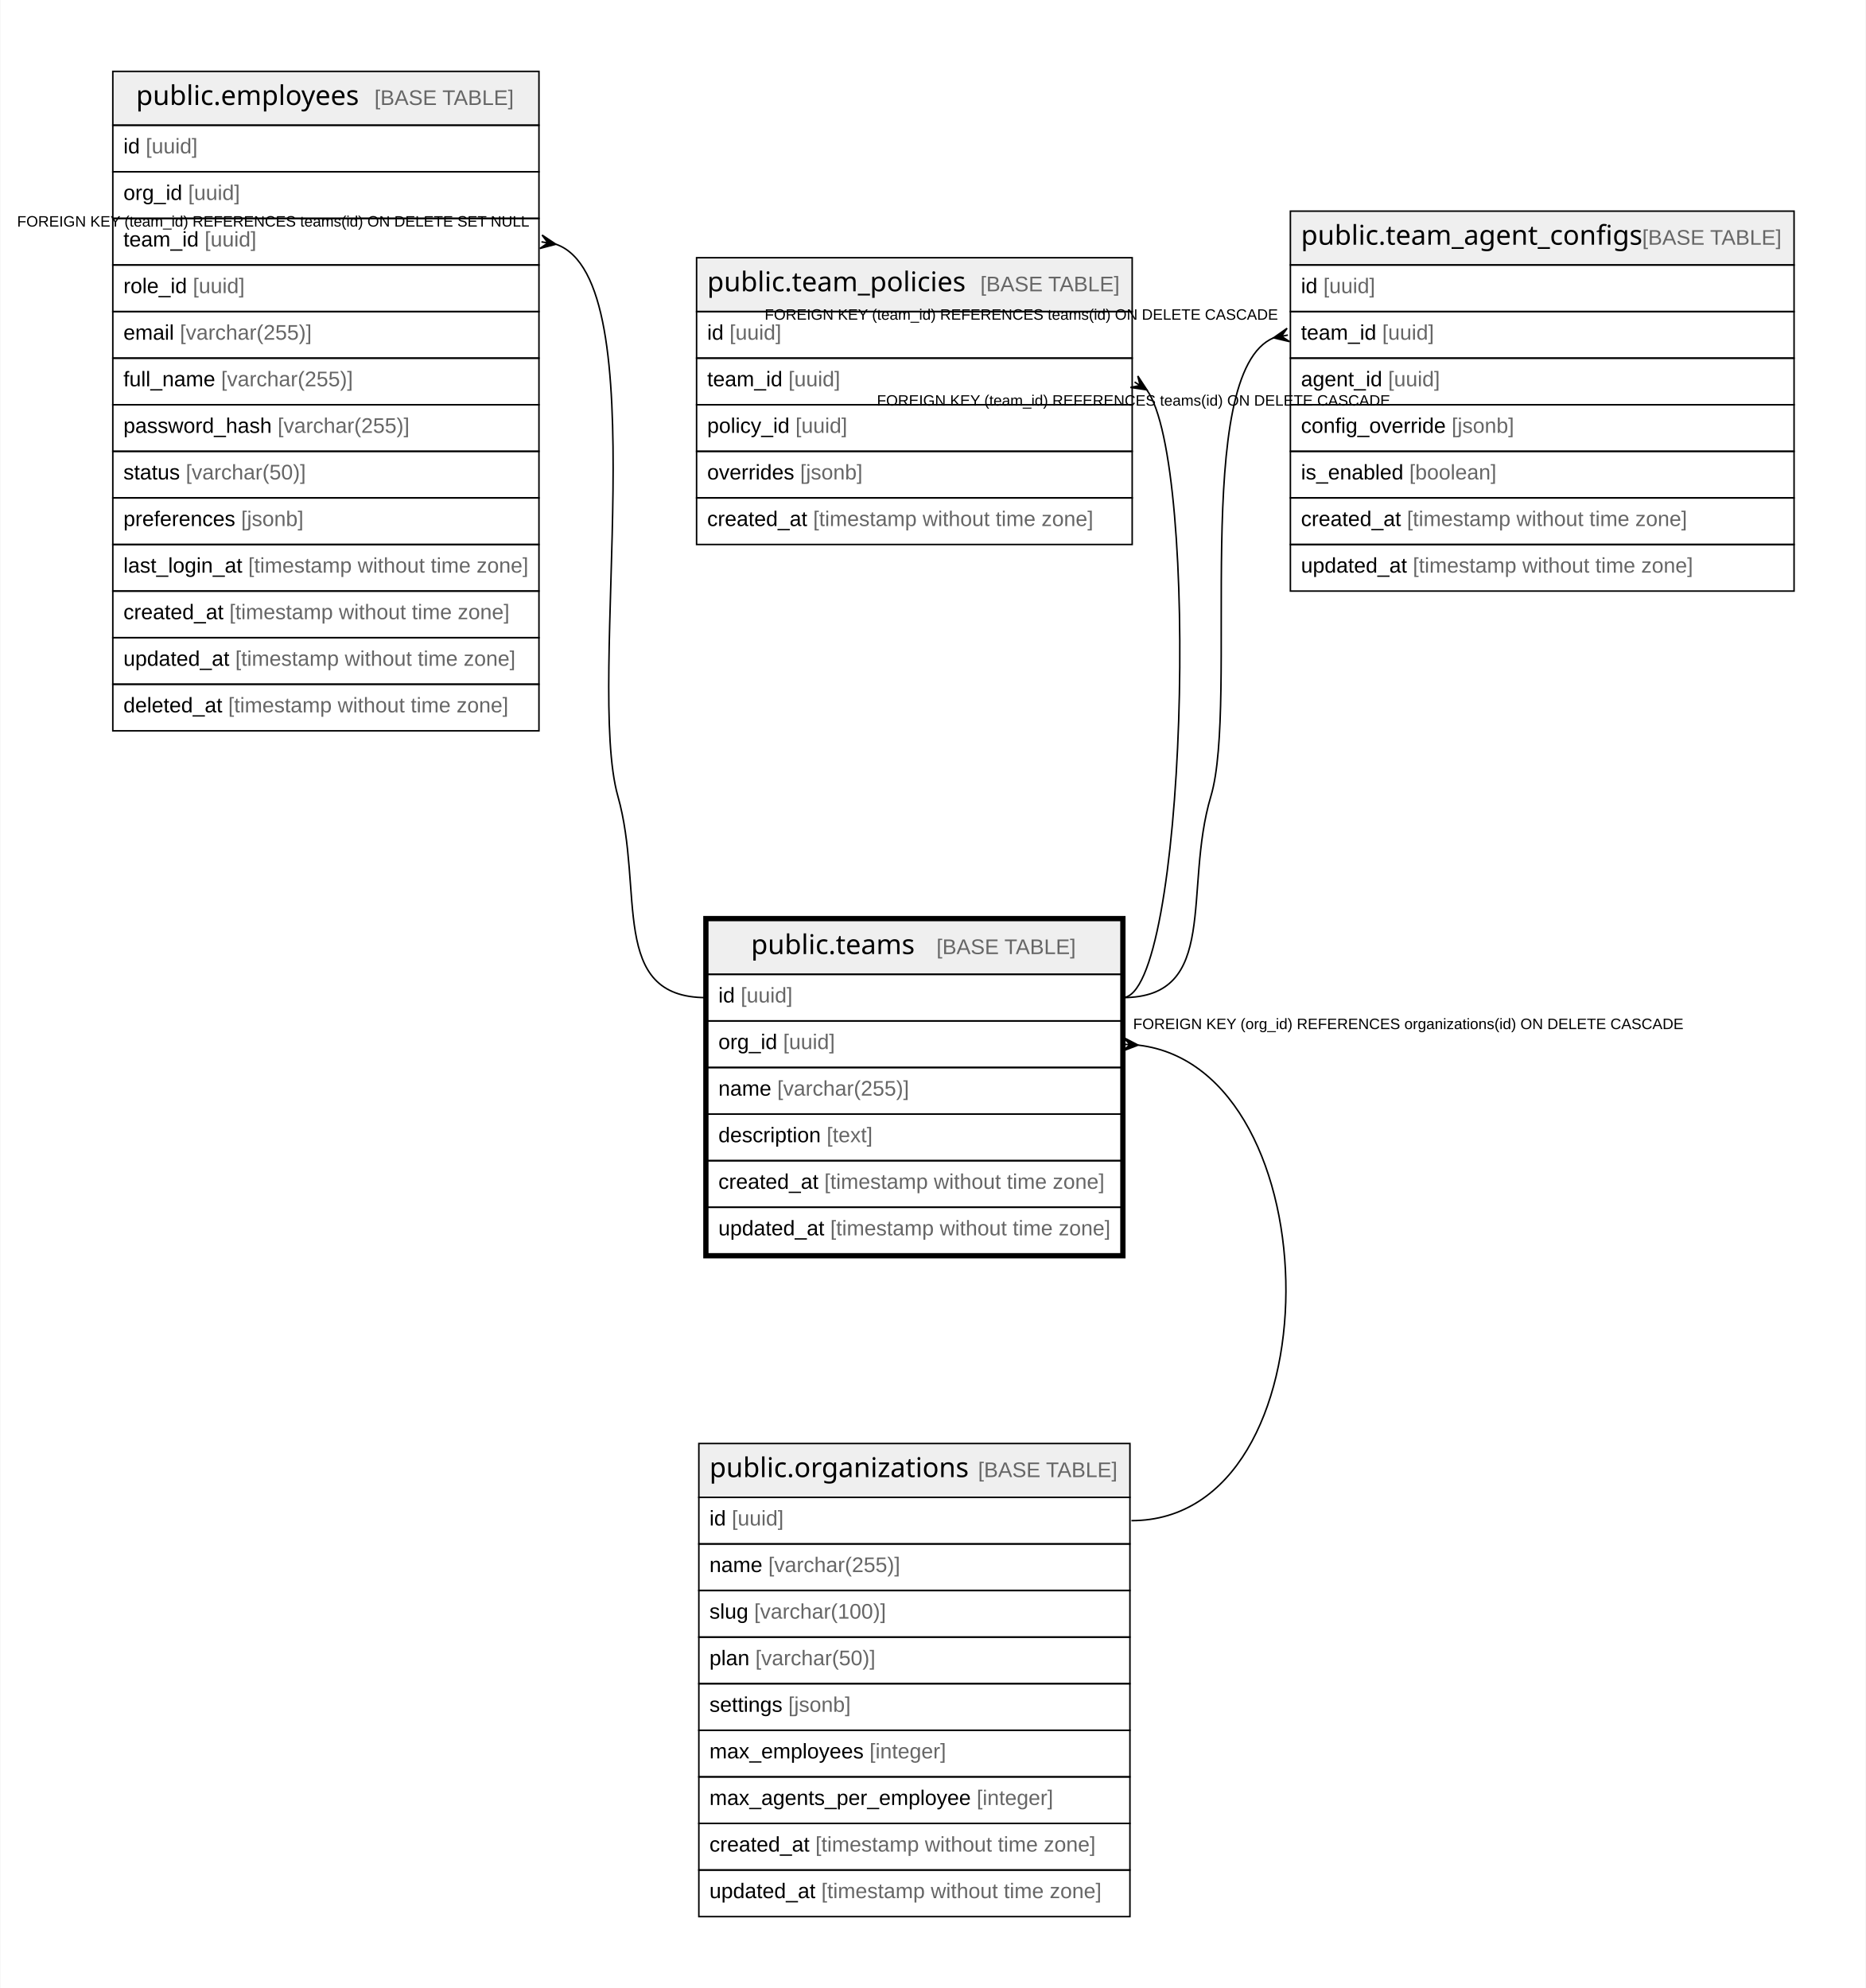
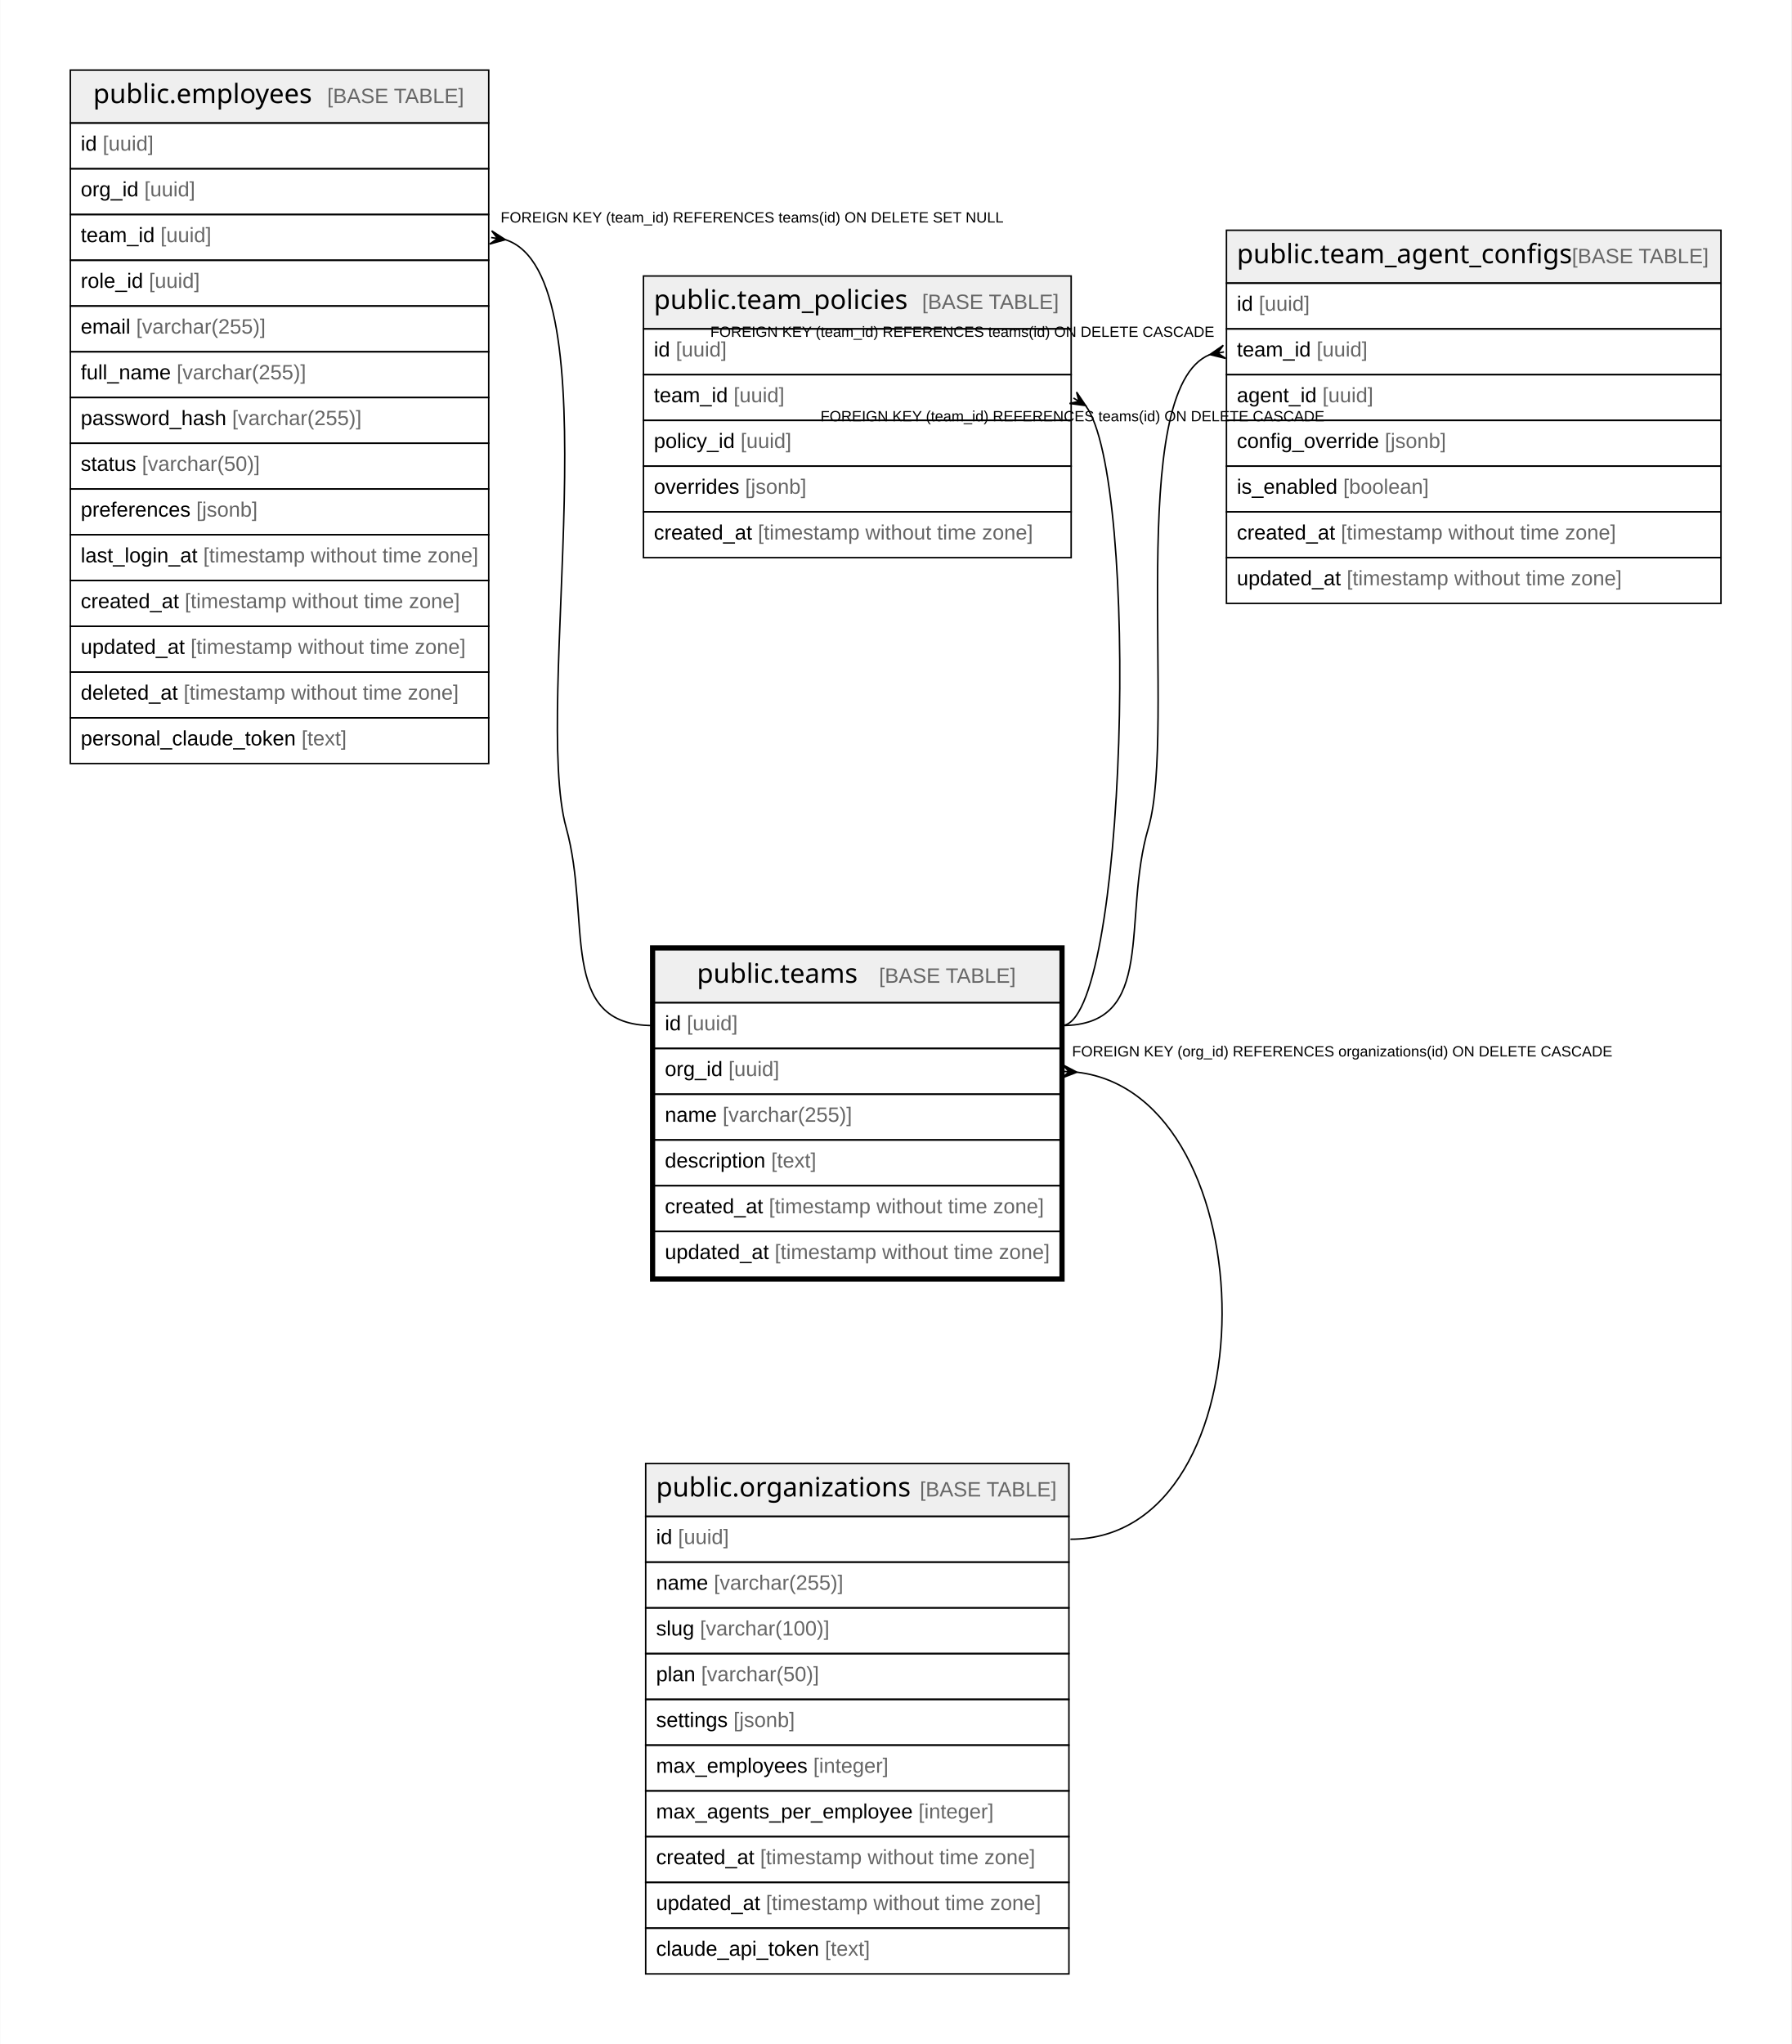
- <svg xmlns="http://www.w3.org/2000/svg" width="1233pt" height="1314pt" viewBox="0.00 0.00 1232.79 1314.40">
-   <g id="graph0" class="graph" transform="scale(1 1) rotate(0) translate(4 1310.4)">
-     <polygon fill="white" stroke="none" points="-4,4 -4,-1310.4 1228.79,-1310.4 1228.79,4 -4,4" />
+ <svg xmlns="http://www.w3.org/2000/svg" width="1206pt" height="1376pt" viewBox="0.00 0.00 1205.71 1376.00">
+   <g id="graph0" class="graph" transform="scale(1 1) rotate(0) translate(4 1372)">
+     <polygon fill="white" stroke="none" points="-4,4 -4,-1372 1201.71,-1372 1201.71,4 -4,4" />
    <g id="node1" class="node">
-       <polygon fill="#efefef" stroke="none" points="463.55,-666.2 463.55,-701.8 736.69,-701.8 736.69,-666.2 463.55,-666.2" />
-       <polygon fill="none" stroke="black" points="463.55,-666.2 463.55,-701.8 736.69,-701.8 736.69,-666.2 463.55,-666.2" />
-       <text text-anchor="start" x="492.14" y="-679.6" font-family="Arial Bold" font-size="18.00">public.teams</text>
-       <text text-anchor="start" x="583.61" y="-679.6" font-family="Arial" font-size="14.00">    </text>
-       <text text-anchor="start" x="614.73" y="-679.6" font-family="Arial" font-size="14.00" fill="#666666">[BASE TABLE]</text>
-       <polygon fill="none" stroke="black" points="463.55,-635.4 463.55,-666.2 736.69,-666.2 736.69,-635.4 463.55,-635.4" />
-       <text text-anchor="start" x="470.55" y="-647.6" font-family="Arial" font-size="14.00">id </text>
-       <text text-anchor="start" x="485.33" y="-647.6" font-family="Arial" font-size="14.00" fill="#666666">[uuid]</text>
-       <polygon fill="none" stroke="black" points="463.55,-604.6 463.55,-635.4 736.69,-635.4 736.69,-604.6 463.55,-604.6" />
-       <text text-anchor="start" x="470.55" y="-616.8" font-family="Arial" font-size="14.00">org_id </text>
-       <text text-anchor="start" x="513.36" y="-616.8" font-family="Arial" font-size="14.00" fill="#666666">[uuid]</text>
-       <polygon fill="none" stroke="black" points="463.55,-573.8 463.55,-604.6 736.69,-604.6 736.69,-573.8 463.55,-573.8" />
-       <text text-anchor="start" x="470.55" y="-586" font-family="Arial" font-size="14.00">name </text>
-       <text text-anchor="start" x="509.46" y="-586" font-family="Arial" font-size="14.00" fill="#666666">[varchar(255)]</text>
-       <polygon fill="none" stroke="black" points="463.55,-543 463.55,-573.8 736.69,-573.8 736.69,-543 463.55,-543" />
-       <text text-anchor="start" x="470.55" y="-555.2" font-family="Arial" font-size="14.00">description </text>
-       <text text-anchor="start" x="542.14" y="-555.2" font-family="Arial" font-size="14.00" fill="#666666">[text]</text>
-       <polygon fill="none" stroke="black" points="463.55,-512.2 463.55,-543 736.69,-543 736.69,-512.2 463.55,-512.2" />
-       <text text-anchor="start" x="470.55" y="-524.4" font-family="Arial" font-size="14.00">created_at </text>
-       <text text-anchor="start" x="540.6" y="-524.4" font-family="Arial" font-size="14.00" fill="#666666">[timestamp without time zone]</text>
-       <polygon fill="none" stroke="black" points="463.55,-481.4 463.55,-512.2 736.69,-512.2 736.69,-481.4 463.55,-481.4" />
-       <text text-anchor="start" x="470.55" y="-493.6" font-family="Arial" font-size="14.00">updated_at </text>
-       <text text-anchor="start" x="544.51" y="-493.6" font-family="Arial" font-size="14.00" fill="#666666">[timestamp without time zone]</text>
-       <polygon fill="none" stroke="black" stroke-width="3" points="462.05,-479.9 462.05,-703.3 738.19,-703.3 738.19,-479.9 462.05,-479.9" />
+       <polygon fill="#efefef" stroke="none" points="436.47,-697 436.47,-732.6 709.62,-732.6 709.62,-697 436.47,-697" />
+       <polygon fill="none" stroke="black" points="436.47,-697 436.47,-732.6 709.62,-732.6 709.62,-697 436.47,-697" />
+       <text text-anchor="start" x="465.06" y="-710.4" font-family="Arial Bold" font-size="18.00">public.teams</text>
+       <text text-anchor="start" x="556.54" y="-710.4" font-family="Arial" font-size="14.00">    </text>
+       <text text-anchor="start" x="587.66" y="-710.4" font-family="Arial" font-size="14.00" fill="#666666">[BASE TABLE]</text>
+       <polygon fill="none" stroke="black" points="436.47,-666.2 436.47,-697 709.62,-697 709.62,-666.2 436.47,-666.2" />
+       <text text-anchor="start" x="443.47" y="-678.4" font-family="Arial" font-size="14.00">id </text>
+       <text text-anchor="start" x="458.26" y="-678.4" font-family="Arial" font-size="14.00" fill="#666666">[uuid]</text>
+       <polygon fill="none" stroke="black" points="436.47,-635.4 436.47,-666.2 709.62,-666.2 709.62,-635.4 436.47,-635.4" />
+       <text text-anchor="start" x="443.47" y="-647.6" font-family="Arial" font-size="14.00">org_id </text>
+       <text text-anchor="start" x="486.28" y="-647.6" font-family="Arial" font-size="14.00" fill="#666666">[uuid]</text>
+       <polygon fill="none" stroke="black" points="436.47,-604.6 436.47,-635.4 709.62,-635.4 709.62,-604.6 436.47,-604.6" />
+       <text text-anchor="start" x="443.47" y="-616.8" font-family="Arial" font-size="14.00">name </text>
+       <text text-anchor="start" x="482.38" y="-616.8" font-family="Arial" font-size="14.00" fill="#666666">[varchar(255)]</text>
+       <polygon fill="none" stroke="black" points="436.47,-573.8 436.47,-604.6 709.62,-604.6 709.62,-573.8 436.47,-573.8" />
+       <text text-anchor="start" x="443.47" y="-586" font-family="Arial" font-size="14.00">description </text>
+       <text text-anchor="start" x="515.07" y="-586" font-family="Arial" font-size="14.00" fill="#666666">[text]</text>
+       <polygon fill="none" stroke="black" points="436.47,-543 436.47,-573.8 709.62,-573.8 709.62,-543 436.47,-543" />
+       <text text-anchor="start" x="443.47" y="-555.2" font-family="Arial" font-size="14.00">created_at </text>
+       <text text-anchor="start" x="513.52" y="-555.2" font-family="Arial" font-size="14.00" fill="#666666">[timestamp without time zone]</text>
+       <polygon fill="none" stroke="black" points="436.47,-512.2 436.47,-543 709.62,-543 709.62,-512.2 436.47,-512.2" />
+       <text text-anchor="start" x="443.47" y="-524.4" font-family="Arial" font-size="14.00">updated_at </text>
+       <text text-anchor="start" x="517.43" y="-524.4" font-family="Arial" font-size="14.00" fill="#666666">[timestamp without time zone]</text>
+       <polygon fill="none" stroke="black" stroke-width="3" points="434.97,-510.7 434.97,-734.1 711.12,-734.1 711.12,-510.7 434.97,-510.7" />
    </g>
    <g id="node5" class="node">
-       <polygon fill="#efefef" stroke="none" points="457.65,-320.4 457.65,-356 742.6,-356 742.6,-320.4 457.65,-320.4" />
-       <polygon fill="none" stroke="black" points="457.65,-320.4 457.65,-356 742.6,-356 742.6,-320.4 457.65,-320.4" />
-       <text text-anchor="start" x="464.65" y="-333.8" font-family="Arial Bold" font-size="18.00">public.organizations</text>
-       <text text-anchor="start" x="611.11" y="-333.8" font-family="Arial" font-size="14.00">    </text>
-       <text text-anchor="start" x="642.22" y="-333.8" font-family="Arial" font-size="14.00" fill="#666666">[BASE TABLE]</text>
-       <polygon fill="none" stroke="black" points="457.65,-289.6 457.65,-320.4 742.6,-320.4 742.6,-289.6 457.65,-289.6" />
-       <text text-anchor="start" x="464.65" y="-301.8" font-family="Arial" font-size="14.00">id </text>
-       <text text-anchor="start" x="479.43" y="-301.8" font-family="Arial" font-size="14.00" fill="#666666">[uuid]</text>
-       <polygon fill="none" stroke="black" points="457.65,-258.8 457.65,-289.6 742.6,-289.6 742.6,-258.8 457.65,-258.8" />
-       <text text-anchor="start" x="464.65" y="-271" font-family="Arial" font-size="14.00">name </text>
-       <text text-anchor="start" x="503.56" y="-271" font-family="Arial" font-size="14.00" fill="#666666">[varchar(255)]</text>
-       <polygon fill="none" stroke="black" points="457.65,-228 457.65,-258.8 742.6,-258.8 742.6,-228 457.65,-228" />
-       <text text-anchor="start" x="464.65" y="-240.2" font-family="Arial" font-size="14.00">slug </text>
-       <text text-anchor="start" x="494.22" y="-240.2" font-family="Arial" font-size="14.00" fill="#666666">[varchar(100)]</text>
-       <polygon fill="none" stroke="black" points="457.65,-197.2 457.65,-228 742.6,-228 742.6,-197.2 457.65,-197.2" />
-       <text text-anchor="start" x="464.65" y="-209.4" font-family="Arial" font-size="14.00">plan </text>
-       <text text-anchor="start" x="495" y="-209.4" font-family="Arial" font-size="14.00" fill="#666666">[varchar(50)]</text>
-       <polygon fill="none" stroke="black" points="457.65,-166.4 457.65,-197.2 742.6,-197.2 742.6,-166.4 457.65,-166.4" />
-       <text text-anchor="start" x="464.65" y="-178.6" font-family="Arial" font-size="14.00">settings </text>
-       <text text-anchor="start" x="516.78" y="-178.6" font-family="Arial" font-size="14.00" fill="#666666">[jsonb]</text>
-       <polygon fill="none" stroke="black" points="457.65,-135.6 457.65,-166.4 742.6,-166.4 742.6,-135.6 457.65,-135.6" />
-       <text text-anchor="start" x="464.65" y="-147.8" font-family="Arial" font-size="14.00">max_employees </text>
-       <text text-anchor="start" x="570.47" y="-147.8" font-family="Arial" font-size="14.00" fill="#666666">[integer]</text>
-       <polygon fill="none" stroke="black" points="457.65,-104.8 457.65,-135.6 742.6,-135.6 742.6,-104.8 457.65,-104.8" />
-       <text text-anchor="start" x="464.65" y="-117" font-family="Arial" font-size="14.00">max_agents_per_employee </text>
-       <text text-anchor="start" x="641.31" y="-117" font-family="Arial" font-size="14.00" fill="#666666">[integer]</text>
-       <polygon fill="none" stroke="black" points="457.65,-74 457.65,-104.8 742.6,-104.8 742.6,-74 457.65,-74" />
-       <text text-anchor="start" x="464.65" y="-86.2" font-family="Arial" font-size="14.00">created_at </text>
-       <text text-anchor="start" x="534.69" y="-86.2" font-family="Arial" font-size="14.00" fill="#666666">[timestamp without time zone]</text>
-       <polygon fill="none" stroke="black" points="457.65,-43.2 457.65,-74 742.6,-74 742.6,-43.2 457.65,-43.2" />
-       <text text-anchor="start" x="464.65" y="-55.4" font-family="Arial" font-size="14.00">updated_at </text>
-       <text text-anchor="start" x="538.6" y="-55.4" font-family="Arial" font-size="14.00" fill="#666666">[timestamp without time zone]</text>
+       <polygon fill="#efefef" stroke="none" points="430.57,-351.2 430.57,-386.8 715.52,-386.8 715.52,-351.2 430.57,-351.2" />
+       <polygon fill="none" stroke="black" points="430.57,-351.2 430.57,-386.8 715.52,-386.8 715.52,-351.2 430.57,-351.2" />
+       <text text-anchor="start" x="437.57" y="-364.6" font-family="Arial Bold" font-size="18.00">public.organizations</text>
+       <text text-anchor="start" x="584.03" y="-364.6" font-family="Arial" font-size="14.00">    </text>
+       <text text-anchor="start" x="615.15" y="-364.6" font-family="Arial" font-size="14.00" fill="#666666">[BASE TABLE]</text>
+       <polygon fill="none" stroke="black" points="430.57,-320.4 430.57,-351.2 715.52,-351.2 715.52,-320.4 430.57,-320.4" />
+       <text text-anchor="start" x="437.57" y="-332.6" font-family="Arial" font-size="14.00">id </text>
+       <text text-anchor="start" x="452.36" y="-332.6" font-family="Arial" font-size="14.00" fill="#666666">[uuid]</text>
+       <polygon fill="none" stroke="black" points="430.57,-289.6 430.57,-320.4 715.52,-320.4 715.52,-289.6 430.57,-289.6" />
+       <text text-anchor="start" x="437.57" y="-301.8" font-family="Arial" font-size="14.00">name </text>
+       <text text-anchor="start" x="476.48" y="-301.8" font-family="Arial" font-size="14.00" fill="#666666">[varchar(255)]</text>
+       <polygon fill="none" stroke="black" points="430.57,-258.8 430.57,-289.6 715.52,-289.6 715.52,-258.8 430.57,-258.8" />
+       <text text-anchor="start" x="437.57" y="-271" font-family="Arial" font-size="14.00">slug </text>
+       <text text-anchor="start" x="467.14" y="-271" font-family="Arial" font-size="14.00" fill="#666666">[varchar(100)]</text>
+       <polygon fill="none" stroke="black" points="430.57,-228 430.57,-258.8 715.52,-258.8 715.52,-228 430.57,-228" />
+       <text text-anchor="start" x="437.57" y="-240.2" font-family="Arial" font-size="14.00">plan </text>
+       <text text-anchor="start" x="467.93" y="-240.2" font-family="Arial" font-size="14.00" fill="#666666">[varchar(50)]</text>
+       <polygon fill="none" stroke="black" points="430.57,-197.2 430.57,-228 715.52,-228 715.52,-197.2 430.57,-197.2" />
+       <text text-anchor="start" x="437.57" y="-209.4" font-family="Arial" font-size="14.00">settings </text>
+       <text text-anchor="start" x="489.71" y="-209.4" font-family="Arial" font-size="14.00" fill="#666666">[jsonb]</text>
+       <polygon fill="none" stroke="black" points="430.57,-166.4 430.57,-197.2 715.52,-197.2 715.52,-166.4 430.57,-166.4" />
+       <text text-anchor="start" x="437.57" y="-178.6" font-family="Arial" font-size="14.00">max_employees </text>
+       <text text-anchor="start" x="543.4" y="-178.6" font-family="Arial" font-size="14.00" fill="#666666">[integer]</text>
+       <polygon fill="none" stroke="black" points="430.57,-135.6 430.57,-166.4 715.52,-166.4 715.52,-135.6 430.57,-135.6" />
+       <text text-anchor="start" x="437.57" y="-147.8" font-family="Arial" font-size="14.00">max_agents_per_employee </text>
+       <text text-anchor="start" x="614.24" y="-147.8" font-family="Arial" font-size="14.00" fill="#666666">[integer]</text>
+       <polygon fill="none" stroke="black" points="430.57,-104.8 430.57,-135.6 715.52,-135.6 715.52,-104.8 430.57,-104.8" />
+       <text text-anchor="start" x="437.57" y="-117" font-family="Arial" font-size="14.00">created_at </text>
+       <text text-anchor="start" x="507.62" y="-117" font-family="Arial" font-size="14.00" fill="#666666">[timestamp without time zone]</text>
+       <polygon fill="none" stroke="black" points="430.57,-74 430.57,-104.8 715.52,-104.8 715.52,-74 430.57,-74" />
+       <text text-anchor="start" x="437.57" y="-86.2" font-family="Arial" font-size="14.00">updated_at </text>
+       <text text-anchor="start" x="511.53" y="-86.2" font-family="Arial" font-size="14.00" fill="#666666">[timestamp without time zone]</text>
+       <polygon fill="none" stroke="black" points="430.57,-43.2 430.57,-74 715.52,-74 715.52,-43.2 430.57,-43.2" />
+       <text text-anchor="start" x="437.57" y="-55.4" font-family="Arial" font-size="14.00">claude_api_token </text>
+       <text text-anchor="start" x="551.22" y="-55.4" font-family="Arial" font-size="14.00" fill="#666666">[text]</text>
    </g>
    <g id="edge4" class="edge">
-       <path fill="none" stroke="black" d="M748.1,-619.4C877.92,-604.21 880.06,-305 743.6,-305" />
-       <polygon fill="black" stroke="black" points="748.01,-619.41 737.77,-615.49 742.68,-619.71 738.36,-619.96 738.36,-619.96 738.36,-619.96 742.68,-619.71 738.28,-624.47 748.01,-619.41" />
-       <text text-anchor="start" x="744.69" y="-630" font-family="Arial" font-size="10.00">FOREIGN KEY (org_id) REFERENCES organizations(id) ON DELETE CASCADE</text>
+       <path fill="none" stroke="black" d="M721.02,-650.2C850.85,-635.01 852.99,-335.8 716.52,-335.8" />
+       <polygon fill="black" stroke="black" points="720.93,-650.21 710.69,-646.29 715.61,-650.51 711.28,-650.76 711.28,-650.76 711.28,-650.76 715.61,-650.51 711.21,-655.27 720.93,-650.21" />
+       <text text-anchor="start" x="717.62" y="-660.8" font-family="Arial" font-size="10.00">FOREIGN KEY (org_id) REFERENCES organizations(id) ON DELETE CASCADE</text>
    </g>
    <g id="node2" class="node">
-       <polygon fill="#efefef" stroke="none" points="70.28,-1227.6 70.28,-1263.2 351.96,-1263.2 351.96,-1227.6 70.28,-1227.6" />
-       <polygon fill="none" stroke="black" points="70.28,-1227.6 70.28,-1263.2 351.96,-1263.2 351.96,-1227.6 70.28,-1227.6" />
-       <text text-anchor="start" x="85.64" y="-1241" font-family="Arial Bold" font-size="18.00">public.employees</text>
-       <text text-anchor="start" x="212.11" y="-1241" font-family="Arial" font-size="14.00">    </text>
-       <text text-anchor="start" x="243.23" y="-1241" font-family="Arial" font-size="14.00" fill="#666666">[BASE TABLE]</text>
-       <polygon fill="none" stroke="black" points="70.28,-1196.8 70.28,-1227.6 351.96,-1227.6 351.96,-1196.8 70.28,-1196.8" />
-       <text text-anchor="start" x="77.28" y="-1209" font-family="Arial" font-size="14.00">id </text>
-       <text text-anchor="start" x="92.06" y="-1209" font-family="Arial" font-size="14.00" fill="#666666">[uuid]</text>
-       <polygon fill="none" stroke="black" points="70.28,-1166 70.28,-1196.8 351.96,-1196.8 351.96,-1166 70.28,-1166" />
-       <text text-anchor="start" x="77.28" y="-1178.2" font-family="Arial" font-size="14.00">org_id </text>
-       <text text-anchor="start" x="120.08" y="-1178.2" font-family="Arial" font-size="14.00" fill="#666666">[uuid]</text>
-       <polygon fill="none" stroke="black" points="70.28,-1135.2 70.28,-1166 351.96,-1166 351.96,-1135.2 70.28,-1135.2" />
-       <text text-anchor="start" x="77.28" y="-1147.4" font-family="Arial" font-size="14.00">team_id </text>
-       <text text-anchor="start" x="130.97" y="-1147.4" font-family="Arial" font-size="14.00" fill="#666666">[uuid]</text>
-       <polygon fill="none" stroke="black" points="70.28,-1104.4 70.28,-1135.2 351.96,-1135.2 351.96,-1104.4 70.28,-1104.4" />
-       <text text-anchor="start" x="77.28" y="-1116.6" font-family="Arial" font-size="14.00">role_id </text>
-       <text text-anchor="start" x="123.19" y="-1116.6" font-family="Arial" font-size="14.00" fill="#666666">[uuid]</text>
-       <polygon fill="none" stroke="black" points="70.28,-1073.6 70.28,-1104.4 351.96,-1104.4 351.96,-1073.6 70.28,-1073.6" />
-       <text text-anchor="start" x="77.28" y="-1085.8" font-family="Arial" font-size="14.00">email </text>
-       <text text-anchor="start" x="114.62" y="-1085.8" font-family="Arial" font-size="14.00" fill="#666666">[varchar(255)]</text>
-       <polygon fill="none" stroke="black" points="70.28,-1042.8 70.28,-1073.6 351.96,-1073.6 351.96,-1042.8 70.28,-1042.8" />
-       <text text-anchor="start" x="77.28" y="-1055" font-family="Arial" font-size="14.00">full_name </text>
-       <text text-anchor="start" x="141.87" y="-1055" font-family="Arial" font-size="14.00" fill="#666666">[varchar(255)]</text>
-       <polygon fill="none" stroke="black" points="70.28,-1012 70.28,-1042.8 351.96,-1042.8 351.96,-1012 70.28,-1012" />
-       <text text-anchor="start" x="77.28" y="-1024.2" font-family="Arial" font-size="14.00">password_hash </text>
-       <text text-anchor="start" x="179.23" y="-1024.2" font-family="Arial" font-size="14.00" fill="#666666">[varchar(255)]</text>
-       <polygon fill="none" stroke="black" points="70.28,-981.2 70.28,-1012 351.96,-1012 351.96,-981.2 70.28,-981.2" />
-       <text text-anchor="start" x="77.28" y="-993.4" font-family="Arial" font-size="14.00">status </text>
-       <text text-anchor="start" x="118.52" y="-993.4" font-family="Arial" font-size="14.00" fill="#666666">[varchar(50)]</text>
-       <polygon fill="none" stroke="black" points="70.28,-950.4 70.28,-981.2 351.96,-981.2 351.96,-950.4 70.28,-950.4" />
-       <text text-anchor="start" x="77.28" y="-962.6" font-family="Arial" font-size="14.00">preferences </text>
-       <text text-anchor="start" x="155.1" y="-962.6" font-family="Arial" font-size="14.00" fill="#666666">[jsonb]</text>
-       <polygon fill="none" stroke="black" points="70.28,-919.6 70.28,-950.4 351.96,-950.4 351.96,-919.6 70.28,-919.6" />
-       <text text-anchor="start" x="77.28" y="-931.8" font-family="Arial" font-size="14.00">last_login_at </text>
-       <text text-anchor="start" x="159.78" y="-931.8" font-family="Arial" font-size="14.00" fill="#666666">[timestamp without time zone]</text>
-       <polygon fill="none" stroke="black" points="70.28,-888.8 70.28,-919.6 351.96,-919.6 351.96,-888.8 70.28,-888.8" />
-       <text text-anchor="start" x="77.28" y="-901" font-family="Arial" font-size="14.00">created_at </text>
-       <text text-anchor="start" x="147.32" y="-901" font-family="Arial" font-size="14.00" fill="#666666">[timestamp without time zone]</text>
-       <polygon fill="none" stroke="black" points="70.28,-858 70.28,-888.8 351.96,-888.8 351.96,-858 70.28,-858" />
-       <text text-anchor="start" x="77.28" y="-870.2" font-family="Arial" font-size="14.00">updated_at </text>
-       <text text-anchor="start" x="151.23" y="-870.2" font-family="Arial" font-size="14.00" fill="#666666">[timestamp without time zone]</text>
-       <polygon fill="none" stroke="black" points="70.28,-827.2 70.28,-858 351.96,-858 351.96,-827.2 70.28,-827.2" />
-       <text text-anchor="start" x="77.28" y="-839.4" font-family="Arial" font-size="14.00">deleted_at </text>
-       <text text-anchor="start" x="146.56" y="-839.4" font-family="Arial" font-size="14.00" fill="#666666">[timestamp without time zone]</text>
+       <polygon fill="#efefef" stroke="none" points="43.2,-1289.2 43.2,-1324.8 324.89,-1324.8 324.89,-1289.2 43.2,-1289.2" />
+       <polygon fill="none" stroke="black" points="43.2,-1289.2 43.2,-1324.8 324.89,-1324.8 324.89,-1289.2 43.2,-1289.2" />
+       <text text-anchor="start" x="58.57" y="-1302.6" font-family="Arial Bold" font-size="18.00">public.employees</text>
+       <text text-anchor="start" x="185.03" y="-1302.6" font-family="Arial" font-size="14.00">    </text>
+       <text text-anchor="start" x="216.15" y="-1302.6" font-family="Arial" font-size="14.00" fill="#666666">[BASE TABLE]</text>
+       <polygon fill="none" stroke="black" points="43.2,-1258.4 43.2,-1289.2 324.89,-1289.2 324.89,-1258.4 43.2,-1258.4" />
+       <text text-anchor="start" x="50.2" y="-1270.6" font-family="Arial" font-size="14.00">id </text>
+       <text text-anchor="start" x="64.99" y="-1270.6" font-family="Arial" font-size="14.00" fill="#666666">[uuid]</text>
+       <polygon fill="none" stroke="black" points="43.2,-1227.6 43.2,-1258.4 324.89,-1258.4 324.89,-1227.6 43.2,-1227.6" />
+       <text text-anchor="start" x="50.2" y="-1239.8" font-family="Arial" font-size="14.00">org_id </text>
+       <text text-anchor="start" x="93.01" y="-1239.8" font-family="Arial" font-size="14.00" fill="#666666">[uuid]</text>
+       <polygon fill="none" stroke="black" points="43.2,-1196.8 43.2,-1227.6 324.89,-1227.6 324.89,-1196.8 43.2,-1196.8" />
+       <text text-anchor="start" x="50.2" y="-1209" font-family="Arial" font-size="14.00">team_id </text>
+       <text text-anchor="start" x="103.9" y="-1209" font-family="Arial" font-size="14.00" fill="#666666">[uuid]</text>
+       <polygon fill="none" stroke="black" points="43.2,-1166 43.2,-1196.8 324.89,-1196.8 324.89,-1166 43.2,-1166" />
+       <text text-anchor="start" x="50.2" y="-1178.2" font-family="Arial" font-size="14.00">role_id </text>
+       <text text-anchor="start" x="96.12" y="-1178.2" font-family="Arial" font-size="14.00" fill="#666666">[uuid]</text>
+       <polygon fill="none" stroke="black" points="43.2,-1135.2 43.2,-1166 324.89,-1166 324.89,-1135.2 43.2,-1135.2" />
+       <text text-anchor="start" x="50.2" y="-1147.4" font-family="Arial" font-size="14.00">email </text>
+       <text text-anchor="start" x="87.54" y="-1147.4" font-family="Arial" font-size="14.00" fill="#666666">[varchar(255)]</text>
+       <polygon fill="none" stroke="black" points="43.2,-1104.4 43.2,-1135.2 324.89,-1135.2 324.89,-1104.4 43.2,-1104.4" />
+       <text text-anchor="start" x="50.2" y="-1116.6" font-family="Arial" font-size="14.00">full_name </text>
+       <text text-anchor="start" x="114.79" y="-1116.6" font-family="Arial" font-size="14.00" fill="#666666">[varchar(255)]</text>
+       <polygon fill="none" stroke="black" points="43.2,-1073.6 43.2,-1104.4 324.89,-1104.4 324.89,-1073.6 43.2,-1073.6" />
+       <text text-anchor="start" x="50.2" y="-1085.8" font-family="Arial" font-size="14.00">password_hash </text>
+       <text text-anchor="start" x="152.15" y="-1085.8" font-family="Arial" font-size="14.00" fill="#666666">[varchar(255)]</text>
+       <polygon fill="none" stroke="black" points="43.2,-1042.8 43.2,-1073.6 324.89,-1073.6 324.89,-1042.8 43.2,-1042.8" />
+       <text text-anchor="start" x="50.2" y="-1055" font-family="Arial" font-size="14.00">status </text>
+       <text text-anchor="start" x="91.44" y="-1055" font-family="Arial" font-size="14.00" fill="#666666">[varchar(50)]</text>
+       <polygon fill="none" stroke="black" points="43.2,-1012 43.2,-1042.8 324.89,-1042.8 324.89,-1012 43.2,-1012" />
+       <text text-anchor="start" x="50.2" y="-1024.2" font-family="Arial" font-size="14.00">preferences </text>
+       <text text-anchor="start" x="128.02" y="-1024.2" font-family="Arial" font-size="14.00" fill="#666666">[jsonb]</text>
+       <polygon fill="none" stroke="black" points="43.2,-981.2 43.2,-1012 324.89,-1012 324.89,-981.2 43.2,-981.2" />
+       <text text-anchor="start" x="50.2" y="-993.4" font-family="Arial" font-size="14.00">last_login_at </text>
+       <text text-anchor="start" x="132.7" y="-993.4" font-family="Arial" font-size="14.00" fill="#666666">[timestamp without time zone]</text>
+       <polygon fill="none" stroke="black" points="43.2,-950.4 43.2,-981.2 324.89,-981.2 324.89,-950.4 43.2,-950.4" />
+       <text text-anchor="start" x="50.2" y="-962.6" font-family="Arial" font-size="14.00">created_at </text>
+       <text text-anchor="start" x="120.25" y="-962.6" font-family="Arial" font-size="14.00" fill="#666666">[timestamp without time zone]</text>
+       <polygon fill="none" stroke="black" points="43.2,-919.6 43.2,-950.4 324.89,-950.4 324.89,-919.6 43.2,-919.6" />
+       <text text-anchor="start" x="50.2" y="-931.8" font-family="Arial" font-size="14.00">updated_at </text>
+       <text text-anchor="start" x="124.16" y="-931.8" font-family="Arial" font-size="14.00" fill="#666666">[timestamp without time zone]</text>
+       <polygon fill="none" stroke="black" points="43.2,-888.8 43.2,-919.6 324.89,-919.6 324.89,-888.8 43.2,-888.8" />
+       <text text-anchor="start" x="50.2" y="-901" font-family="Arial" font-size="14.00">deleted_at </text>
+       <text text-anchor="start" x="119.48" y="-901" font-family="Arial" font-size="14.00" fill="#666666">[timestamp without time zone]</text>
+       <polygon fill="none" stroke="black" points="43.2,-858 43.2,-888.8 324.89,-888.8 324.89,-858 43.2,-858" />
+       <text text-anchor="start" x="50.2" y="-870.2" font-family="Arial" font-size="14.00">personal_claude_token </text>
+       <text text-anchor="start" x="198.87" y="-870.2" font-family="Arial" font-size="14.00" fill="#666666">[text]</text>
    </g>
    <g id="edge1" class="edge">
-       <path fill="none" stroke="black" d="M363.25,-1148.9C430.57,-1125.19 382.71,-859.59 404.12,-784 421.74,-721.8 397.9,-650.8 462.55,-650.8" />
-       <polygon fill="black" stroke="black" points="363.16,-1148.92 352.56,-1146.11 357.9,-1149.79 353.62,-1150.49 353.62,-1150.49 353.62,-1150.49 357.9,-1149.79 354.03,-1154.99 363.16,-1148.92" />
-       <text text-anchor="start" x="7" y="-1160.6" font-family="Arial" font-size="10.00">FOREIGN KEY (team_id) REFERENCES teams(id) ON DELETE SET NULL</text>
+       <path fill="none" stroke="black" d="M336.1,-1210.66C410.01,-1187.02 354.21,-897.08 377.04,-814.8 394.33,-752.51 370.83,-681.6 435.47,-681.6" />
+       <polygon fill="black" stroke="black" points="336.11,-1210.66 325.55,-1207.7 330.83,-1211.46 326.55,-1212.1 326.55,-1212.1 326.55,-1212.1 330.83,-1211.46 326.89,-1216.6 336.11,-1210.66" />
+       <text text-anchor="start" x="332.89" y="-1222.2" font-family="Arial" font-size="10.00">FOREIGN KEY (team_id) REFERENCES teams(id) ON DELETE SET NULL</text>
    </g>
    <g id="node3" class="node">
-       <polygon fill="#efefef" stroke="none" points="456.15,-1104.4 456.15,-1140 744.09,-1140 744.09,-1104.4 456.15,-1104.4" />
-       <polygon fill="none" stroke="black" points="456.15,-1104.4 456.15,-1140 744.09,-1140 744.09,-1104.4 456.15,-1104.4" />
-       <text text-anchor="start" x="463.15" y="-1117.8" font-family="Arial Bold" font-size="18.00">public.team_policies</text>
-       <text text-anchor="start" x="612.6" y="-1117.8" font-family="Arial" font-size="14.00">    </text>
-       <text text-anchor="start" x="643.72" y="-1117.8" font-family="Arial" font-size="14.00" fill="#666666">[BASE TABLE]</text>
-       <polygon fill="none" stroke="black" points="456.15,-1073.6 456.15,-1104.4 744.09,-1104.4 744.09,-1073.6 456.15,-1073.6" />
-       <text text-anchor="start" x="463.15" y="-1085.8" font-family="Arial" font-size="14.00">id </text>
-       <text text-anchor="start" x="477.93" y="-1085.8" font-family="Arial" font-size="14.00" fill="#666666">[uuid]</text>
-       <polygon fill="none" stroke="black" points="456.15,-1042.8 456.15,-1073.6 744.09,-1073.6 744.09,-1042.8 456.15,-1042.8" />
-       <text text-anchor="start" x="463.15" y="-1055" font-family="Arial" font-size="14.00">team_id </text>
-       <text text-anchor="start" x="516.84" y="-1055" font-family="Arial" font-size="14.00" fill="#666666">[uuid]</text>
-       <polygon fill="none" stroke="black" points="456.15,-1012 456.15,-1042.8 744.09,-1042.8 744.09,-1012 456.15,-1012" />
-       <text text-anchor="start" x="463.15" y="-1024.2" font-family="Arial" font-size="14.00">policy_id </text>
-       <text text-anchor="start" x="521.51" y="-1024.2" font-family="Arial" font-size="14.00" fill="#666666">[uuid]</text>
-       <polygon fill="none" stroke="black" points="456.15,-981.2 456.15,-1012 744.09,-1012 744.09,-981.2 456.15,-981.2" />
-       <text text-anchor="start" x="463.15" y="-993.4" font-family="Arial" font-size="14.00">overrides </text>
-       <text text-anchor="start" x="524.62" y="-993.4" font-family="Arial" font-size="14.00" fill="#666666">[jsonb]</text>
-       <polygon fill="none" stroke="black" points="456.15,-950.4 456.15,-981.2 744.09,-981.2 744.09,-950.4 456.15,-950.4" />
-       <text text-anchor="start" x="463.15" y="-962.6" font-family="Arial" font-size="14.00">created_at </text>
-       <text text-anchor="start" x="533.19" y="-962.6" font-family="Arial" font-size="14.00" fill="#666666">[timestamp without time zone]</text>
+       <polygon fill="#efefef" stroke="none" points="429.07,-1150.6 429.07,-1186.2 717.02,-1186.2 717.02,-1150.6 429.07,-1150.6" />
+       <polygon fill="none" stroke="black" points="429.07,-1150.6 429.07,-1186.2 717.02,-1186.2 717.02,-1150.6 429.07,-1150.6" />
+       <text text-anchor="start" x="436.07" y="-1164" font-family="Arial Bold" font-size="18.00">public.team_policies</text>
+       <text text-anchor="start" x="585.53" y="-1164" font-family="Arial" font-size="14.00">    </text>
+       <text text-anchor="start" x="616.65" y="-1164" font-family="Arial" font-size="14.00" fill="#666666">[BASE TABLE]</text>
+       <polygon fill="none" stroke="black" points="429.07,-1119.8 429.07,-1150.6 717.02,-1150.6 717.02,-1119.8 429.07,-1119.8" />
+       <text text-anchor="start" x="436.07" y="-1132" font-family="Arial" font-size="14.00">id </text>
+       <text text-anchor="start" x="450.86" y="-1132" font-family="Arial" font-size="14.00" fill="#666666">[uuid]</text>
+       <polygon fill="none" stroke="black" points="429.07,-1089 429.07,-1119.8 717.02,-1119.8 717.02,-1089 429.07,-1089" />
+       <text text-anchor="start" x="436.07" y="-1101.2" font-family="Arial" font-size="14.00">team_id </text>
+       <text text-anchor="start" x="489.77" y="-1101.2" font-family="Arial" font-size="14.00" fill="#666666">[uuid]</text>
+       <polygon fill="none" stroke="black" points="429.07,-1058.2 429.07,-1089 717.02,-1089 717.02,-1058.2 429.07,-1058.2" />
+       <text text-anchor="start" x="436.07" y="-1070.4" font-family="Arial" font-size="14.00">policy_id </text>
+       <text text-anchor="start" x="494.44" y="-1070.4" font-family="Arial" font-size="14.00" fill="#666666">[uuid]</text>
+       <polygon fill="none" stroke="black" points="429.07,-1027.4 429.07,-1058.2 717.02,-1058.2 717.02,-1027.4 429.07,-1027.4" />
+       <text text-anchor="start" x="436.07" y="-1039.6" font-family="Arial" font-size="14.00">overrides </text>
+       <text text-anchor="start" x="497.54" y="-1039.6" font-family="Arial" font-size="14.00" fill="#666666">[jsonb]</text>
+       <polygon fill="none" stroke="black" points="429.07,-996.6 429.07,-1027.4 717.02,-1027.4 717.02,-996.6 429.07,-996.6" />
+       <text text-anchor="start" x="436.07" y="-1008.8" font-family="Arial" font-size="14.00">created_at </text>
+       <text text-anchor="start" x="506.12" y="-1008.8" font-family="Arial" font-size="14.00" fill="#666666">[timestamp without time zone]</text>
    </g>
    <g id="edge2" class="edge">
-       <path fill="none" stroke="black" d="M753.65,-1052.75C789.18,-1004.4 779.87,-650.8 737.69,-650.8" />
-       <polygon fill="black" stroke="black" points="753.81,-1052.64 742.96,-1054.23 749.31,-1055.51 745.66,-1057.84 745.66,-1057.84 745.66,-1057.84 749.31,-1055.51 747.8,-1061.81 753.81,-1052.64" />
-       <text text-anchor="start" x="575.34" y="-1042.2" font-family="Arial" font-size="10.00">FOREIGN KEY (team_id) REFERENCES teams(id) ON DELETE CASCADE</text>
+       <path fill="none" stroke="black" d="M726.66,-1099.05C763.85,-1050.11 754.48,-681.6 710.62,-681.6" />
+       <polygon fill="black" stroke="black" points="726.81,-1098.96 715.94,-1100.4 722.27,-1101.77 718.59,-1104.05 718.59,-1104.05 718.59,-1104.05 722.27,-1101.77 720.67,-1108.05 726.81,-1098.96" />
+       <text text-anchor="start" x="548.26" y="-1088.4" font-family="Arial" font-size="10.00">FOREIGN KEY (team_id) REFERENCES teams(id) ON DELETE CASCADE</text>
    </g>
    <g id="node4" class="node">
-       <polygon fill="#efefef" stroke="none" points="848.66,-1135.2 848.66,-1170.8 1181.59,-1170.8 1181.59,-1135.2 848.66,-1135.2" />
-       <polygon fill="none" stroke="black" points="848.66,-1135.2 848.66,-1170.8 1181.59,-1170.8 1181.59,-1135.2 848.66,-1135.2" />
-       <text text-anchor="start" x="855.66" y="-1148.6" font-family="Arial Bold" font-size="18.00">public.team_agent_configs</text>
-       <text text-anchor="start" x="1050.1" y="-1148.6" font-family="Arial" font-size="14.00">    </text>
-       <text text-anchor="start" x="1081.21" y="-1148.6" font-family="Arial" font-size="14.00" fill="#666666">[BASE TABLE]</text>
-       <polygon fill="none" stroke="black" points="848.66,-1104.4 848.66,-1135.2 1181.59,-1135.2 1181.59,-1104.4 848.66,-1104.4" />
-       <text text-anchor="start" x="855.66" y="-1116.6" font-family="Arial" font-size="14.00">id </text>
-       <text text-anchor="start" x="870.44" y="-1116.6" font-family="Arial" font-size="14.00" fill="#666666">[uuid]</text>
-       <polygon fill="none" stroke="black" points="848.66,-1073.6 848.66,-1104.4 1181.59,-1104.4 1181.59,-1073.6 848.66,-1073.6" />
-       <text text-anchor="start" x="855.66" y="-1085.8" font-family="Arial" font-size="14.00">team_id </text>
-       <text text-anchor="start" x="909.35" y="-1085.8" font-family="Arial" font-size="14.00" fill="#666666">[uuid]</text>
-       <polygon fill="none" stroke="black" points="848.66,-1042.8 848.66,-1073.6 1181.59,-1073.6 1181.59,-1042.8 848.66,-1042.8" />
-       <text text-anchor="start" x="855.66" y="-1055" font-family="Arial" font-size="14.00">agent_id </text>
-       <text text-anchor="start" x="913.26" y="-1055" font-family="Arial" font-size="14.00" fill="#666666">[uuid]</text>
-       <polygon fill="none" stroke="black" points="848.66,-1012 848.66,-1042.8 1181.59,-1042.8 1181.59,-1012 848.66,-1012" />
-       <text text-anchor="start" x="855.66" y="-1024.2" font-family="Arial" font-size="14.00">config_override </text>
-       <text text-anchor="start" x="955.27" y="-1024.2" font-family="Arial" font-size="14.00" fill="#666666">[jsonb]</text>
-       <polygon fill="none" stroke="black" points="848.66,-981.2 848.66,-1012 1181.59,-1012 1181.59,-981.2 848.66,-981.2" />
-       <text text-anchor="start" x="855.66" y="-993.4" font-family="Arial" font-size="14.00">is_enabled </text>
-       <text text-anchor="start" x="927.27" y="-993.4" font-family="Arial" font-size="14.00" fill="#666666">[boolean]</text>
-       <polygon fill="none" stroke="black" points="848.66,-950.4 848.66,-981.2 1181.59,-981.2 1181.59,-950.4 848.66,-950.4" />
-       <text text-anchor="start" x="855.66" y="-962.6" font-family="Arial" font-size="14.00">created_at </text>
-       <text text-anchor="start" x="925.7" y="-962.6" font-family="Arial" font-size="14.00" fill="#666666">[timestamp without time zone]</text>
-       <polygon fill="none" stroke="black" points="848.66,-919.6 848.66,-950.4 1181.59,-950.4 1181.59,-919.6 848.66,-919.6" />
-       <text text-anchor="start" x="855.66" y="-931.8" font-family="Arial" font-size="14.00">updated_at </text>
-       <text text-anchor="start" x="929.61" y="-931.8" font-family="Arial" font-size="14.00" fill="#666666">[timestamp without time zone]</text>
+       <polygon fill="#efefef" stroke="none" points="821.58,-1181.4 821.58,-1217 1154.51,-1217 1154.51,-1181.4 821.58,-1181.4" />
+       <polygon fill="none" stroke="black" points="821.58,-1181.4 821.58,-1217 1154.51,-1217 1154.51,-1181.4 821.58,-1181.4" />
+       <text text-anchor="start" x="828.58" y="-1194.8" font-family="Arial Bold" font-size="18.00">public.team_agent_configs</text>
+       <text text-anchor="start" x="1023.02" y="-1194.8" font-family="Arial" font-size="14.00">    </text>
+       <text text-anchor="start" x="1054.14" y="-1194.8" font-family="Arial" font-size="14.00" fill="#666666">[BASE TABLE]</text>
+       <polygon fill="none" stroke="black" points="821.58,-1150.6 821.58,-1181.4 1154.51,-1181.4 1154.51,-1150.6 821.58,-1150.6" />
+       <text text-anchor="start" x="828.58" y="-1162.8" font-family="Arial" font-size="14.00">id </text>
+       <text text-anchor="start" x="843.37" y="-1162.8" font-family="Arial" font-size="14.00" fill="#666666">[uuid]</text>
+       <polygon fill="none" stroke="black" points="821.58,-1119.8 821.58,-1150.6 1154.51,-1150.6 1154.51,-1119.8 821.58,-1119.8" />
+       <text text-anchor="start" x="828.58" y="-1132" font-family="Arial" font-size="14.00">team_id </text>
+       <text text-anchor="start" x="882.28" y="-1132" font-family="Arial" font-size="14.00" fill="#666666">[uuid]</text>
+       <polygon fill="none" stroke="black" points="821.58,-1089 821.58,-1119.8 1154.51,-1119.8 1154.51,-1089 821.58,-1089" />
+       <text text-anchor="start" x="828.58" y="-1101.2" font-family="Arial" font-size="14.00">agent_id </text>
+       <text text-anchor="start" x="886.19" y="-1101.2" font-family="Arial" font-size="14.00" fill="#666666">[uuid]</text>
+       <polygon fill="none" stroke="black" points="821.58,-1058.2 821.58,-1089 1154.51,-1089 1154.51,-1058.2 821.58,-1058.2" />
+       <text text-anchor="start" x="828.58" y="-1070.4" font-family="Arial" font-size="14.00">config_override </text>
+       <text text-anchor="start" x="928.19" y="-1070.4" font-family="Arial" font-size="14.00" fill="#666666">[jsonb]</text>
+       <polygon fill="none" stroke="black" points="821.58,-1027.4 821.58,-1058.2 1154.51,-1058.2 1154.51,-1027.4 821.58,-1027.4" />
+       <text text-anchor="start" x="828.58" y="-1039.6" font-family="Arial" font-size="14.00">is_enabled </text>
+       <text text-anchor="start" x="900.19" y="-1039.6" font-family="Arial" font-size="14.00" fill="#666666">[boolean]</text>
+       <polygon fill="none" stroke="black" points="821.58,-996.6 821.58,-1027.4 1154.51,-1027.4 1154.51,-996.6 821.58,-996.6" />
+       <text text-anchor="start" x="828.58" y="-1008.8" font-family="Arial" font-size="14.00">created_at </text>
+       <text text-anchor="start" x="898.63" y="-1008.8" font-family="Arial" font-size="14.00" fill="#666666">[timestamp without time zone]</text>
+       <polygon fill="none" stroke="black" points="821.58,-965.8 821.58,-996.6 1154.51,-996.6 1154.51,-965.8 821.58,-965.8" />
+       <text text-anchor="start" x="828.58" y="-978" font-family="Arial" font-size="14.00">updated_at </text>
+       <text text-anchor="start" x="902.54" y="-978" font-family="Arial" font-size="14.00" fill="#666666">[timestamp without time zone]</text>
    </g>
    <g id="edge3" class="edge">
-       <path fill="none" stroke="black" d="M837.64,-1087.07C782.65,-1064.26 814.76,-846.39 796.12,-784 777.61,-722.06 802.34,-650.8 737.69,-650.8" />
-       <polygon fill="black" stroke="black" points="837.51,-1087.04 846.47,-1093.35 842.75,-1088.05 847,-1088.87 847,-1088.87 847,-1088.87 842.75,-1088.05 848.18,-1084.52 837.51,-1087.04" />
-       <text text-anchor="start" x="501.14" y="-1099" font-family="Arial" font-size="10.00">FOREIGN KEY (team_id) REFERENCES teams(id) ON DELETE CASCADE</text>
+       <path fill="none" stroke="black" d="M810.44,-1133.31C752.47,-1110.15 788.38,-880.46 769.04,-814.8 750.78,-752.79 775.26,-681.6 710.62,-681.6" />
+       <polygon fill="black" stroke="black" points="810.42,-1133.31 819.43,-1139.56 815.66,-1134.28 819.92,-1135.08 819.92,-1135.08 819.92,-1135.08 815.66,-1134.28 821.07,-1130.71 810.42,-1133.31" />
+       <text text-anchor="start" x="474.06" y="-1145.2" font-family="Arial" font-size="10.00">FOREIGN KEY (team_id) REFERENCES teams(id) ON DELETE CASCADE</text>
    </g>
  </g>
</svg>
